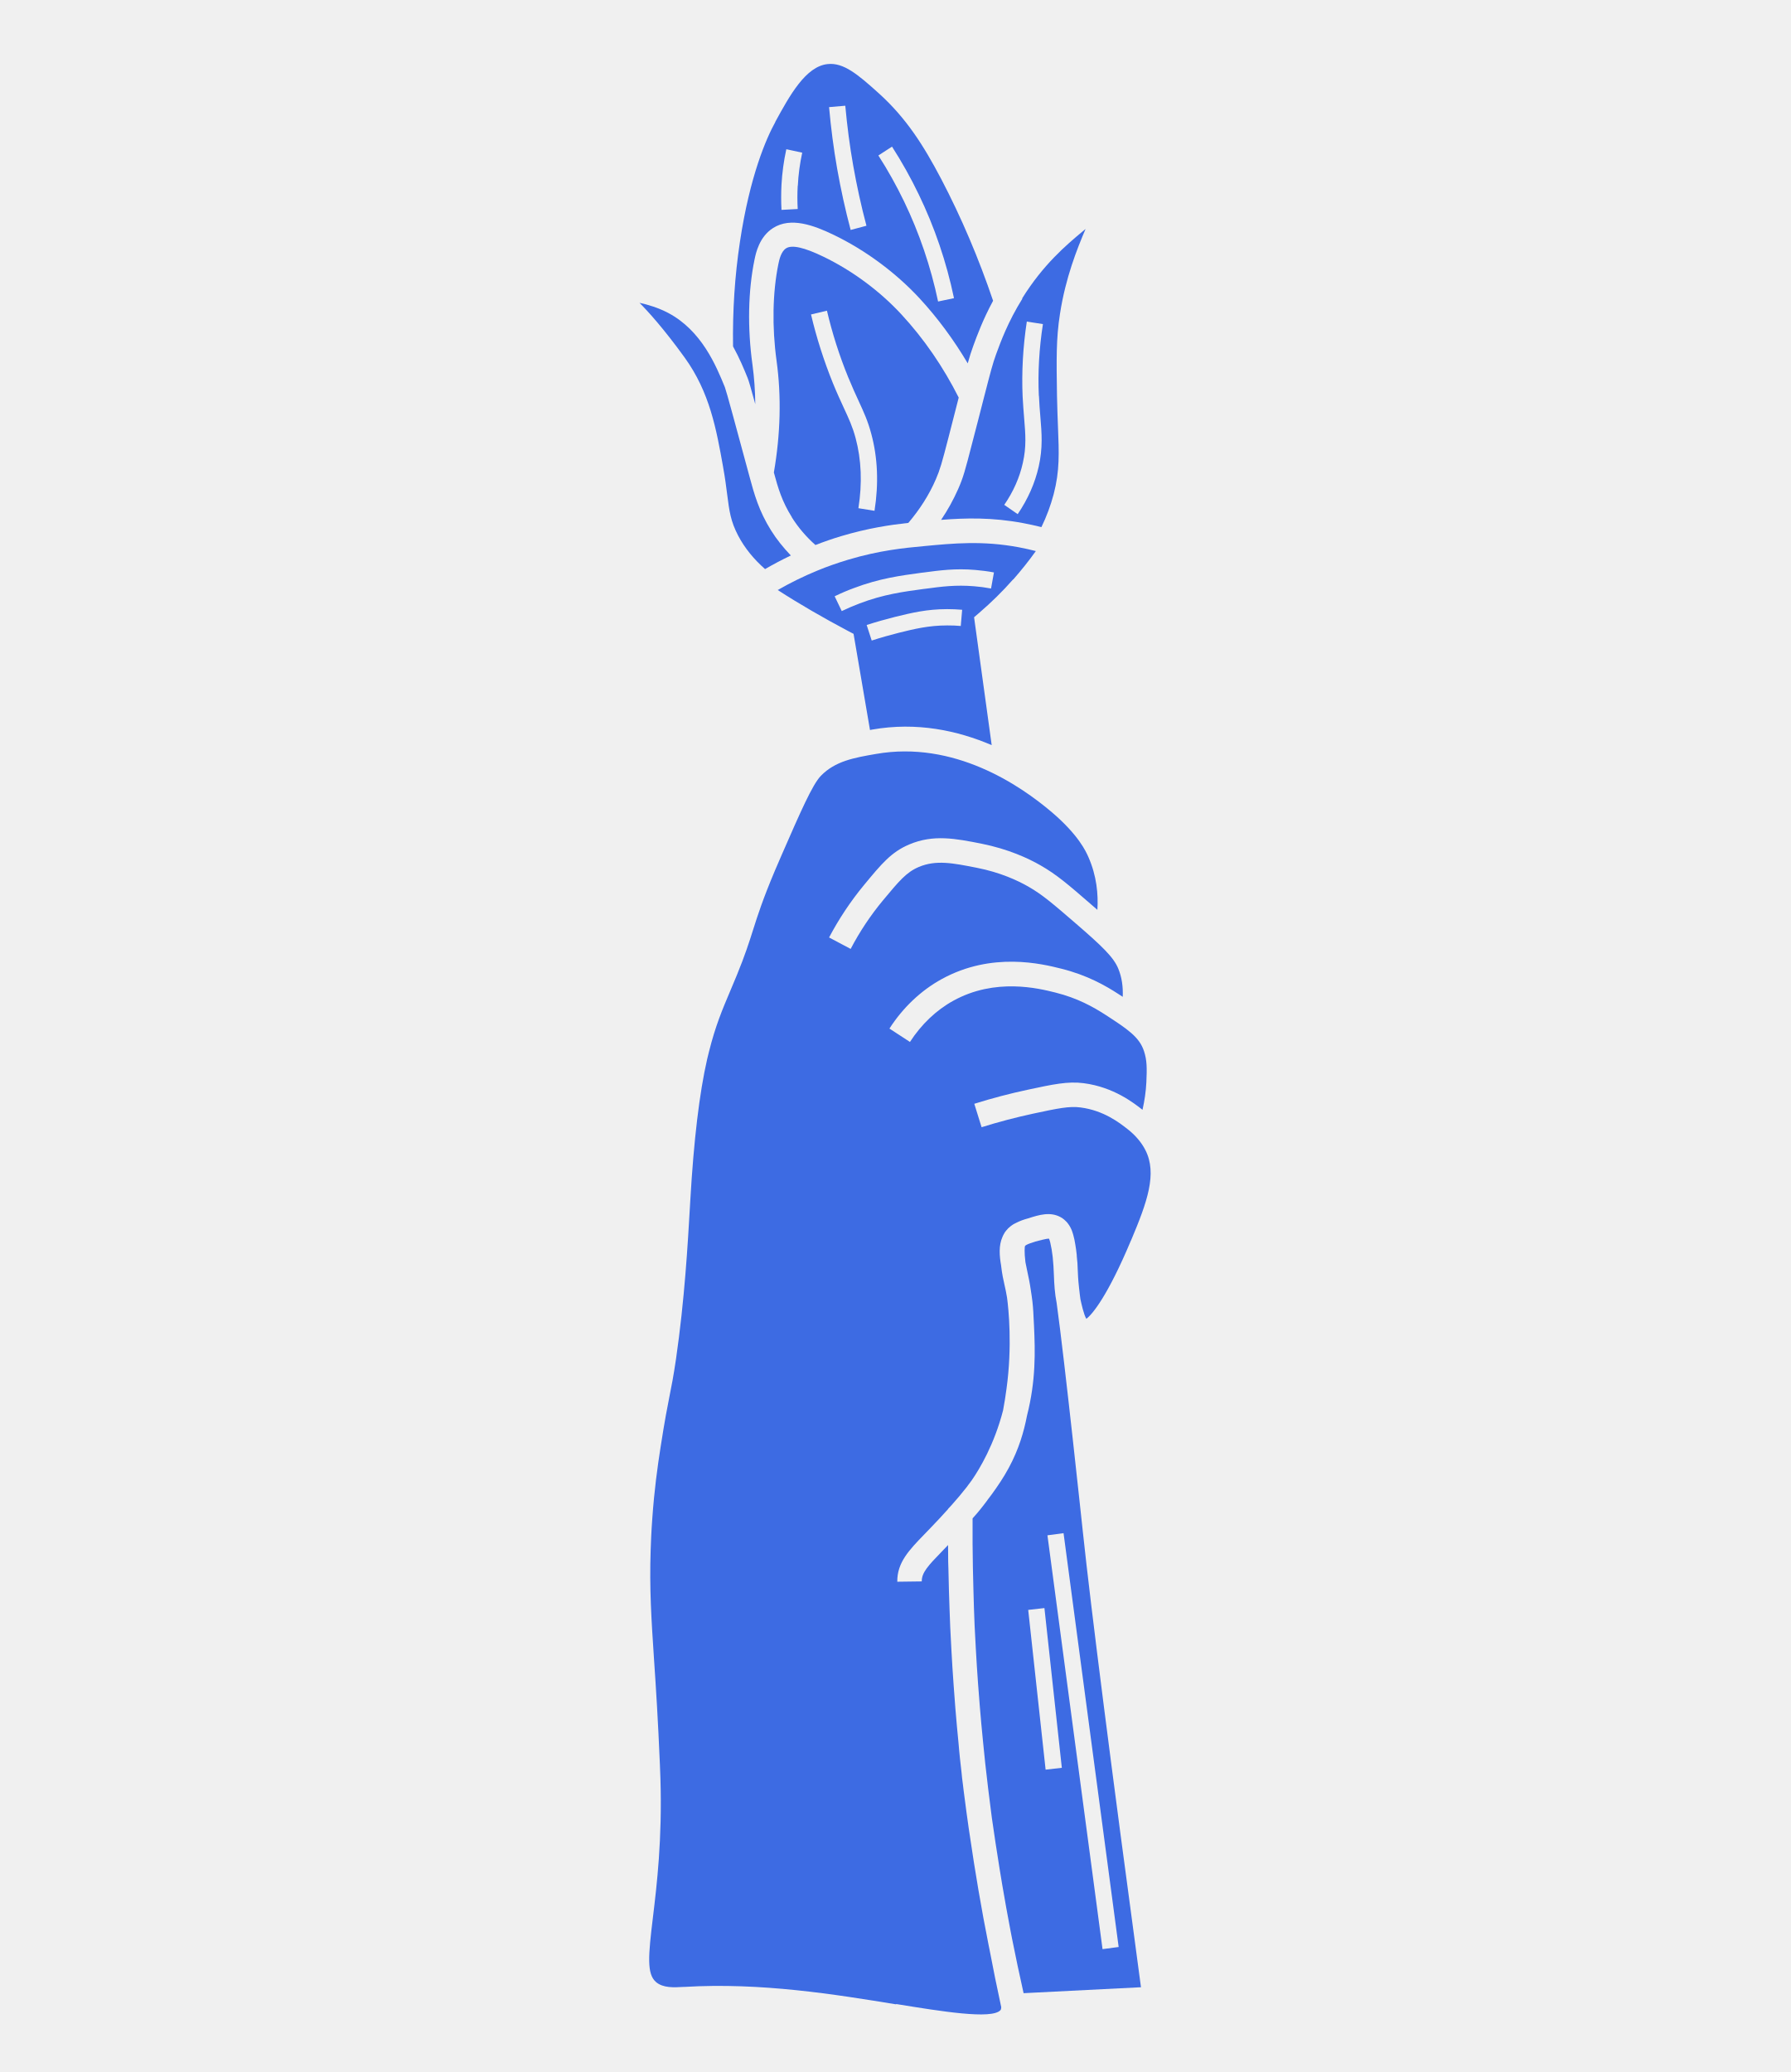
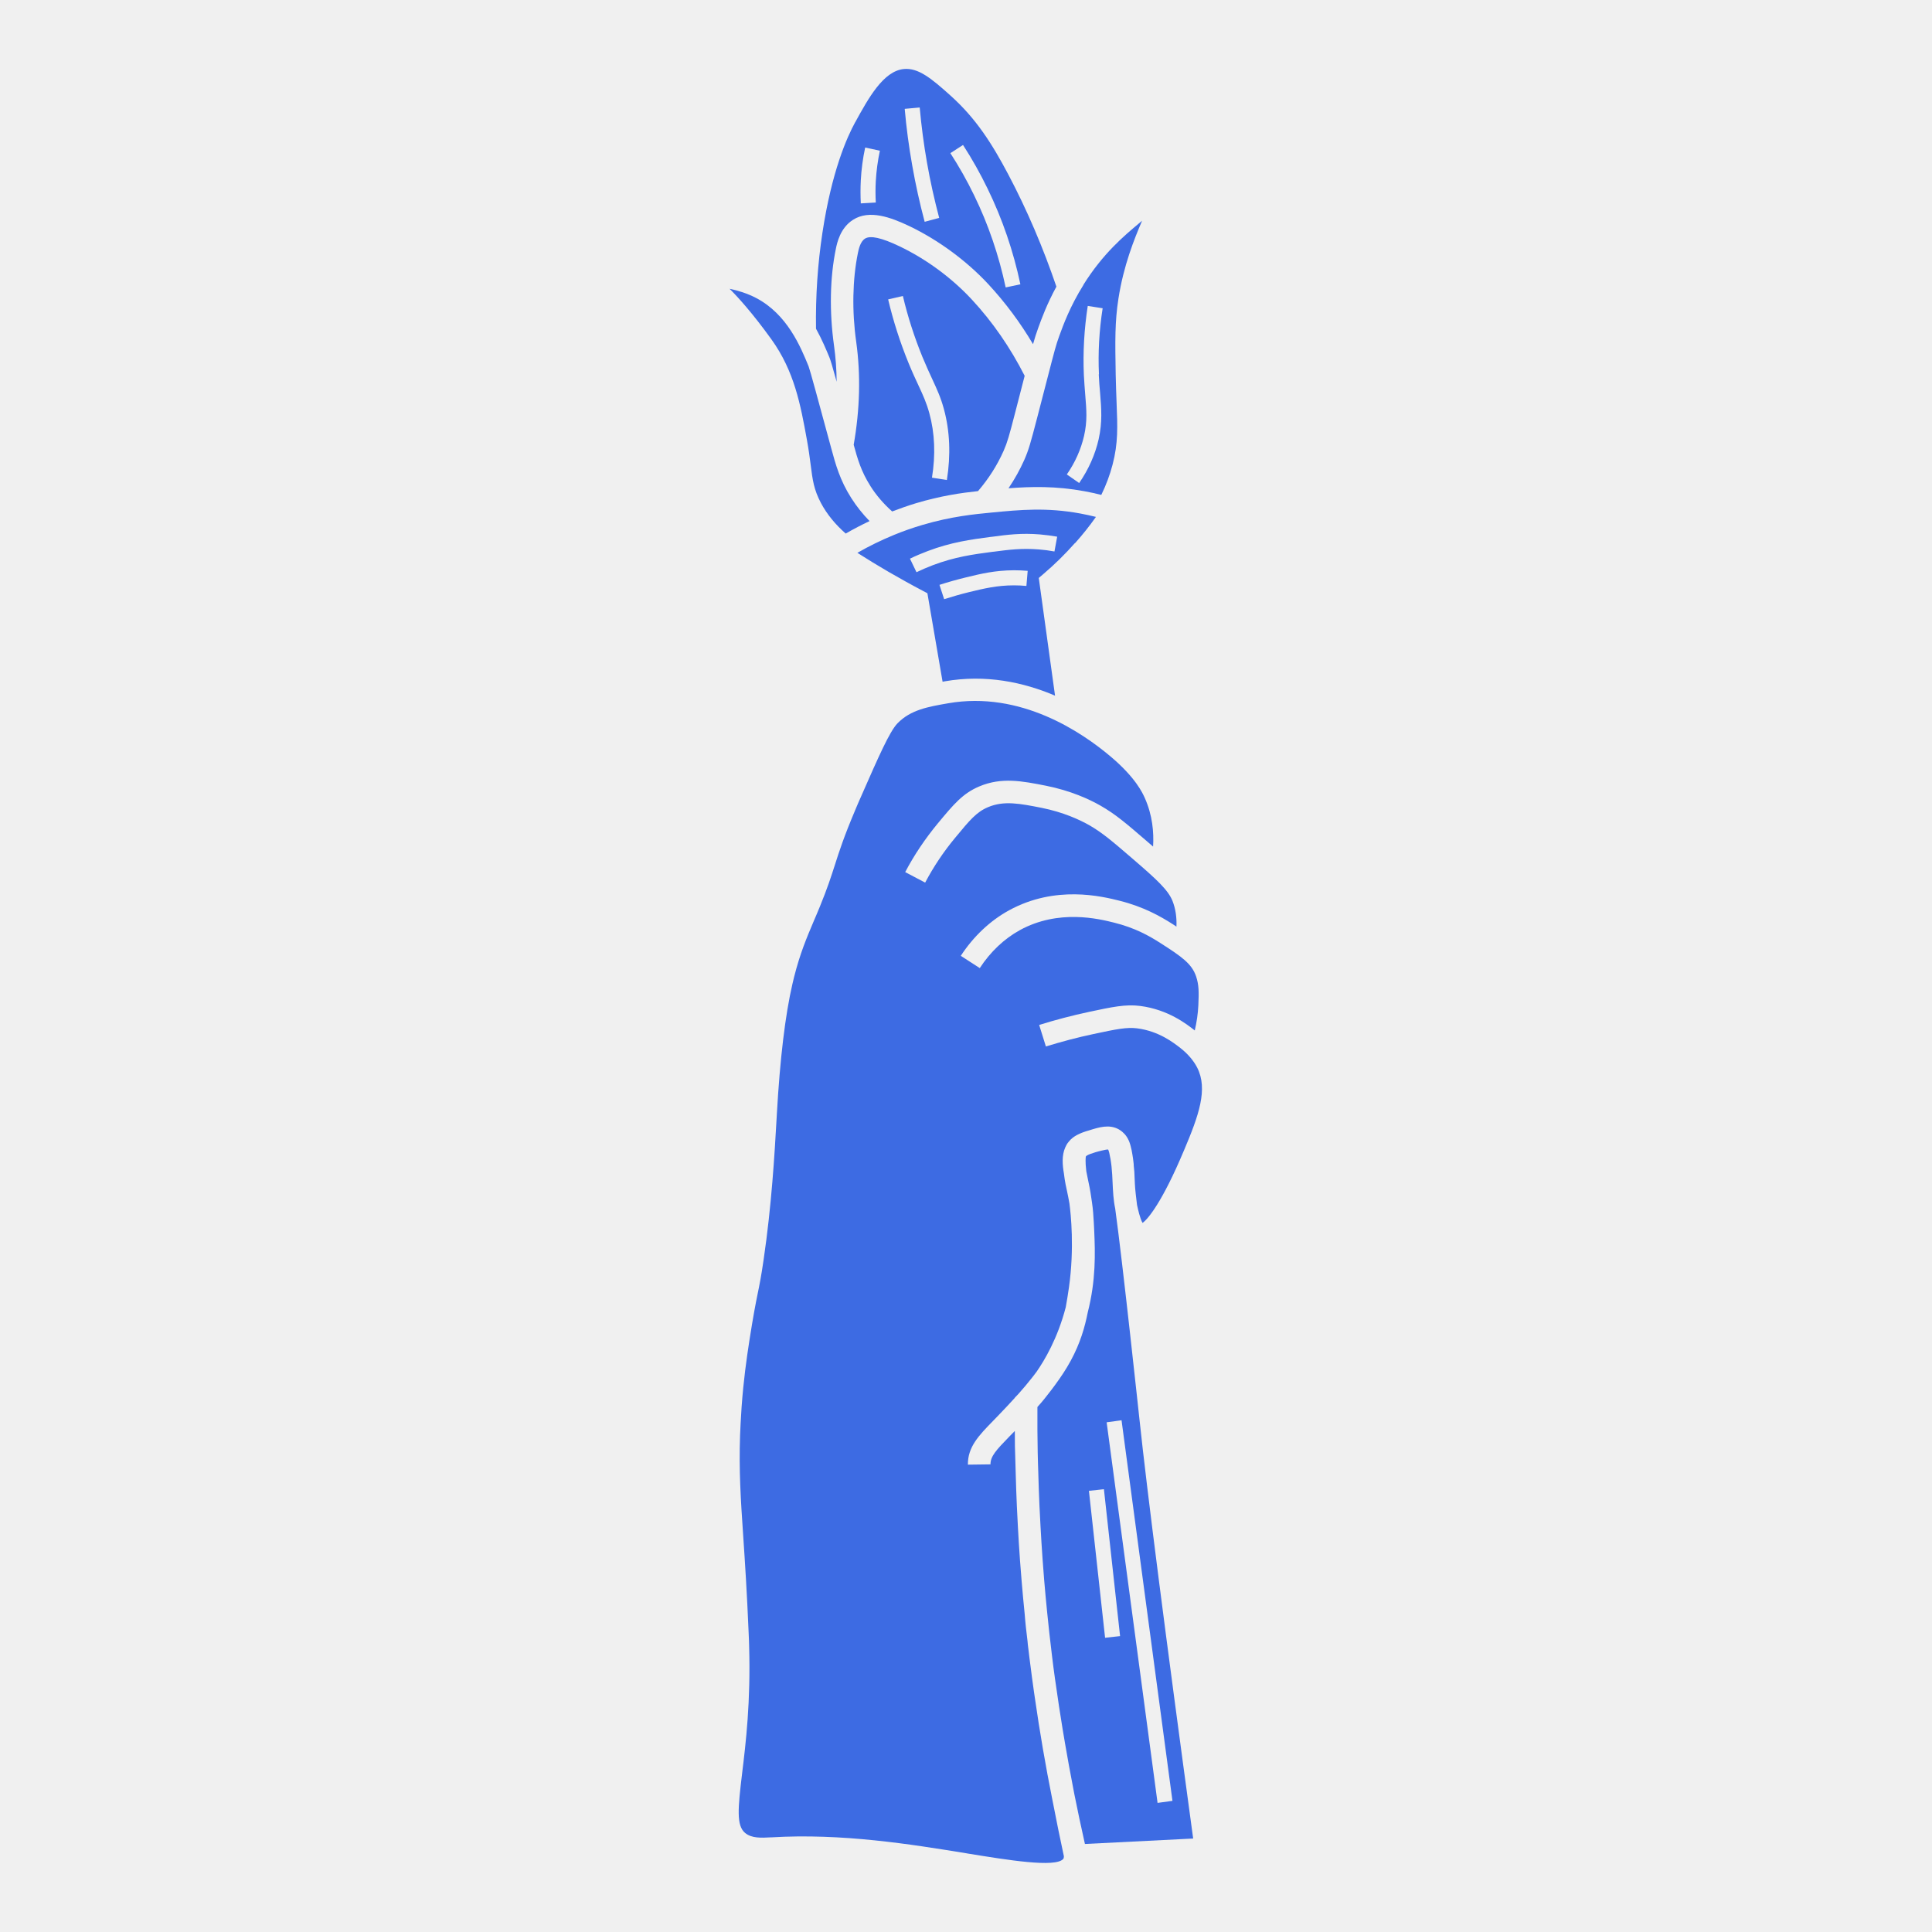
- <svg xmlns="http://www.w3.org/2000/svg" width="280" height="324" viewBox="0 0 280 324" fill="none">
-   <g clip-path="url(#clip0_2_2)">
-     <path d="M123.817 80.887C124.825 82.49 126.068 83.942 127.512 85.225C128.822 84.718 130.166 84.246 131.526 83.841C135.759 82.575 139.253 82.069 142.041 81.765C143.821 79.672 145.299 77.376 146.357 74.912C146.996 73.427 147.281 72.431 148.322 68.397C148.994 65.815 149.515 63.79 149.918 62.169C147.499 57.376 144.51 53.005 140.966 49.173C137.573 45.494 133.223 42.287 128.738 40.127C125.732 38.675 123.834 38.254 122.927 38.827C122.121 39.334 121.852 40.65 121.717 41.292C120.81 45.747 120.71 51.114 121.432 56.397C122.204 62.001 122.053 67.857 121.012 73.883C121.667 76.313 122.288 78.423 123.817 80.853V80.887ZM129.309 48.566C130.132 52.077 131.241 55.57 132.618 58.946C133.256 60.499 133.794 61.68 134.281 62.727C135.07 64.448 135.709 65.815 136.246 67.841C137.254 71.57 137.422 75.621 136.75 79.874L134.231 79.469C134.852 75.57 134.701 71.874 133.794 68.499C133.307 66.693 132.736 65.478 131.963 63.807C131.476 62.743 130.905 61.528 130.25 59.925C128.839 56.431 127.68 52.819 126.823 49.173L129.309 48.583V48.566Z" fill="#3D6BE3" />
-     <path d="M158.451 90.609C159.693 89.191 160.886 87.706 161.978 86.17C161.104 85.95 160.214 85.748 159.324 85.579C153.63 84.516 149.129 84.955 144.342 85.41C141.47 85.68 137.523 86.052 132.584 87.537C130.972 88.026 129.309 88.6 127.814 89.225C125.681 90.102 123.615 91.115 121.617 92.263C123.363 93.394 125.144 94.474 126.941 95.52C128.805 96.6 130.72 97.664 132.635 98.676L133.475 99.115L136.045 114.153C136.162 114.136 136.263 114.12 136.38 114.086C143.368 112.854 149.75 114.238 155.075 116.516L152.32 96.516L153.109 95.841C154.991 94.221 156.788 92.465 158.417 90.609H158.451ZM150.237 97.883C149.532 97.816 148.843 97.799 148.138 97.799H148.104C145.215 97.799 142.948 98.356 140.563 98.946C139.152 99.301 137.724 99.706 136.313 100.162L135.524 97.731C136.985 97.259 138.48 96.837 139.958 96.465C142.511 95.841 144.913 95.25 148.104 95.25H148.138C148.894 95.25 149.683 95.284 150.456 95.351L150.237 97.9V97.883ZM152.32 91.672C149.431 91.436 147.264 91.723 144.745 92.06L144.443 92.094C141.218 92.533 138.161 92.938 134.432 94.356C133.491 94.71 132.551 95.115 131.627 95.554L130.519 93.242C131.493 92.769 132.501 92.33 133.525 91.959C137.523 90.44 140.865 90.001 144.09 89.562L144.392 89.528C146.945 89.191 149.364 88.853 152.522 89.124C153.479 89.208 154.453 89.326 155.427 89.512L154.974 92.026C154.084 91.858 153.193 91.74 152.32 91.672Z" fill="#3D6BE3" />
-     <path d="M159.878 46.693C157.611 50.338 156.469 53.477 155.78 55.351C155.209 56.937 154.991 57.798 153.748 62.608C153.311 64.313 152.757 66.507 152.001 69.376C150.926 73.562 150.607 74.727 149.834 76.465C149.095 78.136 148.205 79.756 147.164 81.292C151.027 80.988 155.142 80.887 159.996 81.799C160.953 81.984 161.911 82.187 162.851 82.423C163.657 80.769 164.296 79.047 164.766 77.275C165.723 73.613 165.606 70.862 165.438 66.71C165.387 65.292 165.32 63.739 165.287 61.95C165.203 56.178 165.135 52.988 165.757 49.055C166.63 43.401 168.427 38.929 169.754 35.806C169.603 35.924 169.452 36.059 169.301 36.178C166.697 38.355 163.137 41.359 159.828 46.676L159.878 46.693ZM162.465 61.9C162.515 63.098 162.599 64.161 162.683 65.14C162.902 67.756 163.086 70.018 162.431 72.938C161.843 75.554 160.735 78.052 159.139 80.398L157.04 78.946C158.451 76.887 159.442 74.676 159.945 72.381C160.516 69.849 160.365 67.959 160.147 65.359C160.063 64.347 159.979 63.267 159.912 62.018C159.744 58.203 159.962 54.254 160.567 50.288L163.086 50.676C162.498 54.473 162.28 58.254 162.448 61.9H162.465Z" fill="#3D6BE3" />
-     <path d="M121.247 19.063C119.836 21.629 117.266 27.452 115.704 37.832C114.898 43.165 114.545 48.65 114.629 54.169C115.654 56.026 116.376 57.781 116.914 59.115C117.082 59.52 117.401 60.617 118.106 63.199C118.089 61.106 117.938 59.047 117.67 57.056C116.863 51.283 116.981 45.46 117.989 40.583C118.19 39.621 118.711 37.038 120.894 35.654C123.649 33.899 127.243 35.215 130.384 36.734C135.289 39.097 140.042 42.608 143.771 46.625C146.626 49.714 149.145 53.14 151.329 56.819C151.648 55.672 151.866 54.996 152.202 54.068C152.79 52.465 153.697 49.984 155.293 47.03C153.059 40.431 150.338 34.017 147.164 27.958C144.409 22.726 141.705 18.456 137.422 14.591C134.096 11.586 131.896 9.764 129.444 10.017C125.984 10.354 123.464 14.979 121.23 19.063H121.247ZM124.741 29.055C124.674 30.27 124.674 31.485 124.741 32.684L122.204 32.819C122.137 31.519 122.137 30.203 122.204 28.903C122.305 27.047 122.557 25.173 122.96 23.334L125.446 23.874C125.077 25.578 124.841 27.317 124.758 29.055H124.741ZM139.488 22.928C141.016 25.308 142.427 27.823 143.653 30.372C146.139 35.502 148.003 40.971 149.179 46.625L146.693 47.148C145.551 41.714 143.754 36.431 141.369 31.485C140.176 29.021 138.833 26.608 137.355 24.312L139.488 22.928ZM132.181 16.532C132.467 19.654 132.87 22.81 133.424 25.916C133.979 29.055 134.667 32.211 135.49 35.3L133.021 35.958C132.181 32.802 131.476 29.578 130.905 26.355C130.351 23.198 129.931 19.958 129.645 16.751L132.181 16.532Z" fill="#3D6BE3" />
-     <path d="M178.421 310.764C173.701 275.843 170.645 251.894 169.334 239.573C169.301 239.303 166.496 212.821 165.236 203.775C164.934 202.256 164.85 200.771 164.799 199.319C164.766 198.425 164.716 197.496 164.615 196.551C164.564 196.163 164.514 195.741 164.447 195.353C164.38 194.998 164.312 194.644 164.228 194.273C164.144 193.935 164.077 193.766 164.027 193.682C163.876 193.682 163.557 193.716 162.969 193.868C162.566 193.969 162.213 194.053 161.911 194.138C161.239 194.357 160.785 194.509 160.516 194.661C160.483 194.678 160.466 194.695 160.432 194.711C160.382 194.745 160.332 194.779 160.298 194.83C160.298 194.846 160.281 194.88 160.265 194.897C160.248 195.049 160.147 195.707 160.349 197.361C160.433 197.8 160.516 198.239 160.617 198.678C160.819 199.589 161.037 200.636 161.188 201.716C161.188 201.766 161.256 202.087 161.323 202.61C161.507 203.825 161.575 204.821 161.625 206.036C161.642 206.442 161.675 206.863 161.692 207.319C161.877 211.353 161.995 215.876 160.6 221.345C160.113 223.859 159.341 226.577 157.745 229.53C156.972 230.965 156.049 232.349 155.075 233.682C155.075 233.699 155.041 233.733 155.024 233.75C154.856 233.986 154.671 234.223 154.487 234.459C154.436 234.526 154.386 234.594 154.335 234.678C153.63 235.623 152.891 236.552 152.085 237.429C152.068 240.012 152.085 242.594 152.135 245.176C152.152 246.324 152.202 247.472 152.219 248.636C152.27 250.493 152.32 252.349 152.404 254.206C152.454 255.387 152.522 256.569 152.589 257.733C152.689 259.573 152.807 261.43 152.941 263.269C153.025 264.434 153.109 265.582 153.21 266.746C153.361 268.603 153.529 270.442 153.714 272.282C153.832 273.447 153.949 274.594 154.067 275.759C154.352 278.358 154.671 280.94 155.007 283.54C155.041 283.81 155.075 284.063 155.108 284.316C155.478 286.932 155.881 289.548 156.301 292.164C156.452 293.042 156.586 293.903 156.721 294.713C157.124 297.109 157.56 299.489 158.014 301.886C158.098 302.342 158.182 302.764 158.266 303.185C158.837 306.038 159.425 308.856 160.063 311.675L178.388 310.747L178.421 310.764ZM166.311 239.742L174.928 304.451L172.408 304.789L163.792 240.079L166.311 239.742ZM163.321 251.455L166.042 276.434L163.506 276.721L160.785 251.742L163.321 251.455Z" fill="#3D6BE3" />
-     <path d="M113.084 73.09C113.387 74.743 113.554 76.094 113.706 77.275C114.042 79.908 114.243 81.495 115.436 83.773C116.46 85.714 117.888 87.453 119.635 88.988C120.945 88.229 122.288 87.52 123.666 86.862C122.507 85.647 121.449 84.347 120.575 82.946C118.661 79.891 117.921 77.191 117.216 74.575C115.033 66.507 113.605 61.208 113.353 60.549C111.992 57.224 109.725 51.672 104.434 48.904C102.973 48.144 101.36 47.638 100 47.351C101.327 48.684 103.779 51.368 107.071 55.925C110.985 61.359 112.009 67.047 113.084 73.073V73.09Z" fill="#3D6BE3" />
-     <path d="M140.193 313.38C147.164 314.511 155.058 315.81 156.435 314.342C156.536 314.24 156.553 314.055 156.569 313.869C155.898 310.781 155.293 307.793 154.722 304.789C154.688 304.603 154.655 304.401 154.604 304.215C153.462 298.493 152.488 292.738 151.648 286.983C151.598 286.645 151.547 286.324 151.497 285.987C151.379 285.143 151.262 284.299 151.144 283.472C150.993 282.341 150.842 281.194 150.691 280.012C150.657 279.725 150.624 279.455 150.59 279.168C150.54 278.763 150.489 278.375 150.439 277.97C150.405 277.734 150.388 277.497 150.372 277.278C150.288 276.485 150.187 275.675 150.103 274.881C150.019 274.156 149.969 273.43 149.901 272.704C149.717 270.864 149.549 269.008 149.397 267.151C149.297 265.97 149.213 264.771 149.129 263.59C148.994 261.733 148.877 259.877 148.776 258.02C148.709 256.822 148.642 255.624 148.591 254.425C148.507 252.552 148.457 250.662 148.39 248.771C148.356 247.607 148.322 246.459 148.306 245.294C148.306 244.923 148.289 244.552 148.272 244.18C148.272 243.32 148.272 242.459 148.255 241.598C147.919 241.953 147.6 242.273 147.298 242.594C145.098 244.856 144.123 245.919 144.14 247.286L140.311 247.337C140.277 244.332 142.158 242.391 144.543 239.927C144.862 239.607 145.198 239.252 145.551 238.881C146.357 238.037 147.298 237.058 148.255 235.978V235.944L148.759 235.404C148.759 235.404 148.776 235.37 148.793 235.37C148.826 235.336 148.86 235.286 148.91 235.235C149.683 234.374 150.456 233.446 151.211 232.484C151.262 232.4 151.329 232.332 151.379 232.248C151.564 231.995 151.749 231.741 151.934 231.505C153.21 229.665 155.478 225.868 156.855 220.535C157.073 219.387 157.241 218.273 157.392 217.159C158.316 210.475 157.712 204.669 157.476 202.914C157.342 202.121 157.224 201.53 157.09 200.973C156.905 200.146 156.704 199.285 156.553 197.952C156.553 197.952 156.553 197.935 156.553 197.918C156.267 196.315 156.166 194.762 156.754 193.429C156.838 193.226 156.922 193.057 157.006 192.922C157.023 192.889 157.056 192.838 157.073 192.804C157.09 192.77 157.124 192.72 157.14 192.686C157.275 192.484 157.443 192.315 157.594 192.146C157.611 192.129 157.628 192.112 157.644 192.078C157.678 192.045 157.712 192.028 157.728 192.011C157.93 191.825 158.148 191.64 158.367 191.505C158.484 191.437 158.602 191.353 158.736 191.302C158.82 191.268 158.887 191.218 158.971 191.184C159.509 190.914 160.097 190.694 160.802 190.509C162.482 189.969 164.228 189.429 165.874 190.34C166.076 190.458 166.261 190.576 166.412 190.711C166.529 190.813 166.63 190.914 166.731 191.015C166.765 191.049 166.798 191.083 166.832 191.116C167.117 191.454 167.353 191.825 167.537 192.247C167.571 192.315 167.604 192.382 167.621 192.45C167.672 192.602 167.722 192.737 167.772 192.905C167.806 192.99 167.823 193.074 167.84 193.142C167.974 193.614 168.075 194.104 168.159 194.661C168.243 195.116 168.293 195.555 168.343 195.977C168.343 196.079 168.377 196.18 168.377 196.281C168.377 196.315 168.377 196.349 168.377 196.382C168.377 196.382 168.377 196.399 168.377 196.416C168.478 197.226 168.511 197.851 168.528 198.509C168.562 199.218 168.579 200.011 168.73 201.344C168.814 202.222 168.915 202.847 168.948 203.15C169.099 203.825 169.452 205.513 169.872 206.222C170.796 205.564 173.231 202.61 176.826 194.036L176.893 193.901C179.379 187.994 180.991 183.521 179.11 179.842C178.505 178.644 177.531 177.496 176.288 176.534C175.096 175.606 172.626 173.648 168.982 173.175C167.218 172.939 165.438 173.31 161.575 174.137C158.837 174.728 156.133 175.437 153.496 176.264L152.354 172.601C155.091 171.741 157.913 170.998 160.768 170.39C164.632 169.563 166.966 169.057 169.452 169.378C174.138 169.985 177.279 172.466 178.623 173.513C178.623 173.513 178.64 173.53 178.656 173.547C178.975 172.129 179.194 170.677 179.261 169.226C179.362 166.998 179.362 165.8 178.891 164.365C178.169 162.188 176.422 160.989 172.878 158.694C170.964 157.462 168.528 156.078 165.018 155.2C162.448 154.559 155.646 152.854 149.078 156.483C146.408 157.951 144.073 160.179 142.293 162.93L139.085 160.838C141.201 157.546 144.023 154.88 147.248 153.107C155.125 148.77 162.986 150.728 165.942 151.47C170.023 152.483 172.895 154.137 174.944 155.47C175.163 155.605 175.364 155.74 175.566 155.875C175.633 154.306 175.431 152.837 174.877 151.487C174.138 149.648 172.257 147.892 168.142 144.331C164.732 141.394 163.036 139.909 160.785 138.626C159.156 137.698 156.435 136.415 152.723 135.69C149.028 134.964 146.374 134.424 143.67 135.571C141.722 136.398 140.579 137.782 138.077 140.787C136.128 143.133 134.432 145.681 133.021 148.382L129.645 146.593C131.19 143.673 133.038 140.888 135.154 138.339C137.875 135.048 139.387 133.225 142.192 132.044C145.971 130.44 149.448 131.132 153.479 131.926C157.678 132.77 160.802 134.221 162.683 135.301C165.253 136.77 167.05 138.322 170.628 141.428C170.964 141.732 171.283 142.002 171.602 142.272C171.753 139.858 171.501 136.955 170.191 134.002C169.822 133.158 168.679 130.609 164.548 127.065C159.475 122.727 149.145 115.757 136.951 117.9C133.542 118.491 130.603 119.014 128.369 121.31C127.025 122.694 125.144 127.031 122.272 133.597C121.801 134.677 121.549 135.251 121.18 136.128C119.282 140.635 118.509 143.048 117.77 145.377C117.149 147.335 116.511 149.344 115.217 152.5C114.865 153.361 114.529 154.154 114.193 154.947C112.95 157.884 111.875 160.416 110.867 164.449C110.834 164.584 110.733 164.989 110.582 165.614C109.372 170.897 108.482 178.323 107.945 187.69L107.894 188.568C107.558 194.424 107.054 203.252 105.711 212.501C105.291 215.353 105.005 216.754 104.686 218.357C104.35 220.062 103.964 222.003 103.292 226.324C102.805 229.446 102.318 232.957 101.999 237.48C101.848 239.556 101.78 241.277 101.747 242.374C101.545 248.383 101.848 253.109 102.284 259.641C102.57 263.843 102.906 269.075 103.191 275.911C103.242 277.126 103.258 277.734 103.275 278.156C103.561 287.641 102.721 294.679 102.1 299.827C101.377 305.768 101.109 308.671 102.587 309.937C103.695 310.882 105.375 310.781 106.87 310.696H107.004C118.98 309.97 130.687 311.878 140.076 313.413L140.193 313.38Z" fill="#3D6BE3" />
+ <svg xmlns="http://www.w3.org/2000/svg" id="Layer_2" data-name="Layer 2" viewBox="0 0 198.43 198.43">
+   <defs>
+     <style>
+       .cls-1 {
+         fill: none;
+       }
+ 
+       .cls-2 {
+         fill: #3d6be3;
+       }
+     </style>
+   </defs>
+   <g id="Layer_1-2" data-name="Layer 1">
+     <g>
+       <g>
+         <path class="cls-2" d="M89.39,49.91c.61.97,1.37,1.84,2.24,2.62.79-.3,1.61-.59,2.43-.84,2.57-.77,4.69-1.07,6.39-1.25,1.09-1.27,1.97-2.65,2.63-4.14.39-.89.56-1.5,1.19-3.94.41-1.57.72-2.78.97-3.76-1.47-2.89-3.29-5.54-5.44-7.85-2.06-2.22-4.7-4.16-7.43-5.46-1.82-.87-2.98-1.13-3.53-.78-.49.31-.65,1.1-.73,1.49-.55,2.69-.62,5.94-.17,9.12.47,3.38.38,6.92-.26,10.56.4,1.47.77,2.74,1.7,4.21ZM92.73,30.39c.5,2.13,1.18,4.23,2.01,6.27.39.94.72,1.65,1.01,2.28.48,1.04.87,1.87,1.2,3.09.61,2.25.71,4.7.3,7.27l-1.53-.24c.38-2.35.29-4.58-.27-6.62-.3-1.09-.64-1.83-1.11-2.84-.3-.64-.64-1.37-1.04-2.35-.86-2.11-1.56-4.29-2.08-6.5l1.51-.35Z" />
+         <path class="cls-2" d="M110.42,55.78c.76-.85,1.48-1.75,2.14-2.69-.53-.13-1.07-.25-1.61-.35-3.46-.64-6.19-.38-9.09-.1-1.75.17-4.14.39-7.14,1.28-.98.29-1.98.64-2.9,1.02-1.29.53-2.55,1.14-3.76,1.84,1.06.68,2.15,1.34,3.23,1.97,1.13.65,2.29,1.3,3.45,1.91l.51.27,1.56,9.09c.07-.01.14-.02.2-.04,4.24-.74,8.12.09,11.35,1.47l-1.67-12.09.48-.41c1.14-.97,2.23-2.04,3.22-3.16ZM105.42,60.18c-.43-.04-.85-.06-1.27-.06h-.02c-1.75,0-3.13.34-4.58.69-.86.21-1.73.46-2.58.73l-.48-1.47c.89-.29,1.79-.54,2.69-.76,1.55-.38,3.01-.73,4.95-.74h.02c.46,0,.94.02,1.4.06l-.13,1.54ZM106.69,56.43c-1.75-.14-3.07.03-4.6.23l-.19.02c-1.96.26-3.81.51-6.07,1.36-.57.22-1.14.46-1.7.73l-.67-1.39c.59-.29,1.21-.55,1.82-.78,2.43-.92,4.46-1.19,6.42-1.45l.19-.02c1.55-.21,3.02-.4,4.93-.24.58.05,1.17.13,1.76.23l-.28,1.52c-.54-.1-1.08-.17-1.61-.21Z" />
+         <path class="cls-2" d="M111.28,29.26c-1.38,2.21-2.07,4.1-2.48,5.23-.35.96-.48,1.48-1.23,4.38-.27,1.03-.61,2.35-1.06,4.09-.66,2.53-.85,3.23-1.31,4.28-.45,1.01-.99,1.98-1.62,2.91,2.35-.18,4.84-.24,7.79.3.58.11,1.16.23,1.74.38.49-1,.88-2.04,1.16-3.11.58-2.22.51-3.87.41-6.38-.03-.86-.07-1.8-.09-2.87-.06-3.49-.09-5.41.28-7.79.53-3.42,1.62-6.11,2.43-8.01-.09.08-.18.15-.27.23-1.58,1.32-3.74,3.13-5.75,6.34ZM112.85,38.44c.03.73.09,1.37.14,1.96.13,1.58.24,2.95-.15,4.71-.36,1.58-1.03,3.09-2,4.5l-1.27-.88c.86-1.24,1.45-2.58,1.77-3.96.35-1.53.25-2.67.12-4.24-.05-.61-.1-1.27-.14-2.02-.1-2.31.03-4.69.4-7.09l1.53.24c-.36,2.29-.48,4.58-.38,6.78Z" />
+         <path class="cls-2" d="M87.83,12.56c-.85,1.55-2.41,5.07-3.36,11.34-.49,3.22-.71,6.54-.66,9.86.62,1.12,1.06,2.18,1.39,2.98.1.24.3.91.73,2.47-.01-1.26-.1-2.5-.27-3.71-.49-3.49-.42-7.01.19-9.95.12-.59.44-2.14,1.77-2.98,1.67-1.06,3.85-.26,5.77.65,2.98,1.43,5.87,3.55,8.12,5.97,1.73,1.87,3.27,3.93,4.59,6.16.19-.69.33-1.1.53-1.66.35-.97.9-2.47,1.87-4.25-1.36-3.99-3.01-7.87-4.94-11.52-1.67-3.16-3.31-5.74-5.91-8.08-2.01-1.81-3.35-2.9-4.83-2.75-2.1.21-3.63,3-4.98,5.46ZM89.95,18.6c-.04.73-.04,1.47,0,2.2l-1.54.09c-.04-.78-.04-1.58,0-2.37.06-1.12.21-2.26.45-3.37l1.51.33c-.22,1.03-.36,2.08-.42,3.13ZM98.91,14.89c.93,1.44,1.78,2.95,2.53,4.5,1.51,3.1,2.64,6.4,3.36,9.81l-1.51.32c-.7-3.29-1.78-6.47-3.24-9.46-.72-1.49-1.54-2.94-2.44-4.33l1.3-.84ZM94.46,11.04c.17,1.89.42,3.8.75,5.67.33,1.9.76,3.8,1.25,5.67l-1.49.4c-.51-1.91-.94-3.86-1.28-5.8-.34-1.91-.6-3.86-.77-5.8l1.54-.14Z" />
+         <path class="cls-2" d="M122.54,188.78c-2.87-21.1-4.72-35.57-5.51-43.01-.02-.16-1.73-16.16-2.49-21.63-.19-.91-.23-1.81-.27-2.69-.02-.54-.05-1.1-.11-1.67-.03-.24-.06-.49-.1-.72-.04-.21-.08-.43-.13-.65-.05-.2-.09-.3-.12-.35-.09,0-.29.02-.64.11-.24.06-.46.11-.65.17-.41.13-.68.22-.85.32-.02.01-.04.02-.05.03-.03.02-.06.05-.08.07,0,.01-.01.03-.02.04-.01.09-.07.49.05,1.49.05.26.11.53.16.8.12.55.25,1.18.34,1.84,0,.03.04.22.08.54.11.74.15,1.34.19,2.07.01.25.03.5.04.78.11,2.43.18,5.17-.66,8.47-.3,1.52-.77,3.16-1.74,4.95-.47.87-1.03,1.71-1.62,2.51,0,.01-.02.03-.03.04-.1.15-.22.28-.32.43-.03.04-.06.09-.1.13-.43.57-.88,1.13-1.36,1.66-.01,1.56,0,3.12.03,4.68.01.7.04,1.39.06,2.09.03,1.12.07,2.24.12,3.37.03.71.07,1.42.11,2.14.06,1.12.13,2.23.21,3.35.05.7.11,1.4.16,2.1.09,1.12.2,2.23.31,3.35.07.7.14,1.4.22,2.1.18,1.57.36,3.13.58,4.7.02.16.04.32.07.47.22,1.58.46,3.16.72,4.74.09.53.17,1.05.26,1.54.25,1.45.51,2.89.79,4.33.05.27.1.53.15.79.34,1.72.71,3.43,1.09,5.13l11.12-.56ZM115.19,145.87l5.23,39.09-1.53.21-5.23-39.09,1.53-.21ZM113.38,152.95l1.66,15.09-1.54.17-1.66-15.09,1.54-.17Z" />
+         <path class="cls-2" d="M82.88,45.2c.18,1,.29,1.81.38,2.53.2,1.59.33,2.55,1.05,3.92.62,1.17,1.49,2.22,2.55,3.15.8-.46,1.62-.89,2.45-1.28-.71-.73-1.34-1.52-1.88-2.37-1.17-1.84-1.61-3.47-2.04-5.05-1.32-4.87-2.19-8.08-2.34-8.47-.82-2.01-2.2-5.37-5.42-7.04-.89-.46-1.86-.76-2.7-.93.81.8,2.3,2.42,4.29,5.18,2.37,3.29,3,6.72,3.66,10.36Z" />
+         <path class="cls-2" d="M99.33,190.36c4.23.69,9.03,1.47,9.86.58.06-.06.08-.17.08-.28-.4-1.87-.77-3.67-1.12-5.49-.02-.11-.04-.23-.07-.35-.69-3.45-1.29-6.93-1.79-10.42-.03-.2-.06-.4-.09-.61-.07-.51-.14-1.02-.21-1.52-.09-.68-.18-1.38-.27-2.09-.02-.17-.04-.34-.06-.51-.03-.24-.06-.48-.09-.73-.02-.14-.03-.28-.04-.42-.06-.48-.11-.97-.17-1.45-.05-.44-.08-.88-.12-1.32-.11-1.11-.22-2.23-.31-3.35-.06-.72-.12-1.43-.17-2.15-.08-1.12-.15-2.24-.21-3.36-.04-.72-.08-1.45-.11-2.17-.05-1.14-.09-2.27-.12-3.41-.02-.7-.04-1.4-.06-2.1,0-.23-.01-.45-.02-.68,0-.52,0-1.04-.01-1.56-.2.21-.4.41-.59.6-1.33,1.37-1.92,2.01-1.91,2.83l-2.32.03c-.02-1.82,1.12-2.99,2.57-4.48.19-.2.4-.41.61-.63.49-.51,1.06-1.11,1.64-1.75v-.02s.31-.32.31-.32c0,0,.01-.02.02-.02.02-.02.04-.05.07-.08.46-.52.94-1.08,1.39-1.66.04-.05.07-.09.11-.14.12-.15.23-.3.34-.45.78-1.12,2.16-3.41,2.99-6.62.13-.69.23-1.37.33-2.04.57-4.03.19-7.55.05-8.61-.08-.48-.16-.83-.23-1.18-.11-.5-.23-1.02-.33-1.83,0,0,0-.01,0-.02-.17-.97-.23-1.91.12-2.71.05-.12.1-.22.15-.31.01-.02.03-.05.05-.07.01-.02.03-.05.04-.07.09-.12.18-.22.27-.32.01-.01.02-.03.03-.04.02-.02.04-.03.05-.04.12-.12.25-.22.39-.31.07-.05.15-.09.22-.13.05-.03.1-.05.14-.07.32-.16.68-.29,1.11-.41,1.02-.32,2.08-.66,3.07-.1,0,0,0,0,0,0,0,0,0,0,0,0,.12.07.23.15.33.23.07.06.13.12.2.19.02.02.04.04.06.06.18.2.32.43.43.68.02.04.04.08.05.12.03.09.07.18.09.27.02.05.03.1.04.14.08.28.14.59.19.91.05.27.08.54.11.8,0,.06.02.12.02.19,0,.02,0,.04,0,.07,0,0,0,.01,0,.02.06.49.08.87.09,1.26.02.43.03.91.12,1.71.06.53.11.91.13,1.1.09.41.31,1.43.57,1.85.56-.39,2.04-2.18,4.22-7.37l.04-.09c1.51-3.57,2.48-6.27,1.35-8.49-.37-.72-.96-1.41-1.71-2-.72-.56-2.22-1.74-4.44-2.03-1.07-.14-2.15.08-4.49.58-1.66.35-3.31.79-4.9,1.28l-.69-2.21c1.66-.52,3.38-.97,5.11-1.34,2.35-.5,3.76-.81,5.28-.61,2.85.37,4.76,1.86,5.57,2.5,0,0,.01.01.02.02.2-.86.33-1.73.37-2.61.06-1.34.06-2.07-.23-2.94-.44-1.31-1.49-2.04-3.65-3.42-1.16-.75-2.64-1.58-4.78-2.11-1.56-.39-5.69-1.41-9.67.77-1.62.89-3.04,2.24-4.12,3.9l-1.95-1.26c1.29-1.98,3-3.6,4.95-4.67,4.78-2.62,9.55-1.44,11.35-.99,2.48.62,4.22,1.61,5.47,2.41.13.08.25.16.38.25.04-.95-.09-1.84-.41-2.65-.45-1.11-1.59-2.17-4.09-4.32-2.07-1.78-3.1-2.67-4.46-3.45-.99-.56-2.65-1.33-4.89-1.78-2.24-.44-3.86-.76-5.5-.07-1.19.5-1.88,1.33-3.39,3.16-1.18,1.42-2.21,2.96-3.07,4.59l-2.05-1.08c.93-1.77,2.06-3.44,3.34-4.99,1.65-1.99,2.57-3.09,4.27-3.81,2.3-.97,4.41-.55,6.85-.07,2.55.51,4.45,1.39,5.59,2.04,1.56.89,2.65,1.83,4.82,3.7.21.18.4.34.59.51.09-1.46-.06-3.22-.85-4.99-.23-.51-.92-2.05-3.43-4.19-3.08-2.62-9.35-6.83-16.76-5.54-2.07.36-3.86.67-5.21,2.06-.81.83-1.96,3.46-3.7,7.42-.29.65-.44,1-.66,1.53-1.15,2.72-1.62,4.18-2.07,5.59-.38,1.18-.77,2.4-1.55,4.3-.21.52-.42,1-.62,1.47-.75,1.77-1.4,3.3-2.02,5.74-.02.08-.08.32-.17.71-.74,3.19-1.28,7.68-1.6,13.34l-.03.53c-.2,3.54-.51,8.88-1.33,14.45-.25,1.73-.42,2.57-.62,3.54-.21,1.03-.44,2.2-.85,4.82-.29,1.88-.59,4.01-.79,6.74-.09,1.25-.13,2.3-.16,2.96-.12,3.63.06,6.48.33,10.43.17,2.54.38,5.7.55,9.83.03.74.05,1.1.05,1.36.17,5.73-.34,9.98-.72,13.09-.43,3.59-.6,5.35.3,6.11.67.57,1.69.51,2.6.46h.08c7.27-.44,14.37.71,20.08,1.64Z" />
+       </g>
+       <rect class="cls-1" width="198.43" height="198.43" />
+     </g>
  </g>
-   <defs>
-     <clipPath id="clip0_2_2">
-       <rect width="80" height="305" fill="white" transform="translate(100 10)" />
-     </clipPath>
-   </defs>
</svg>
